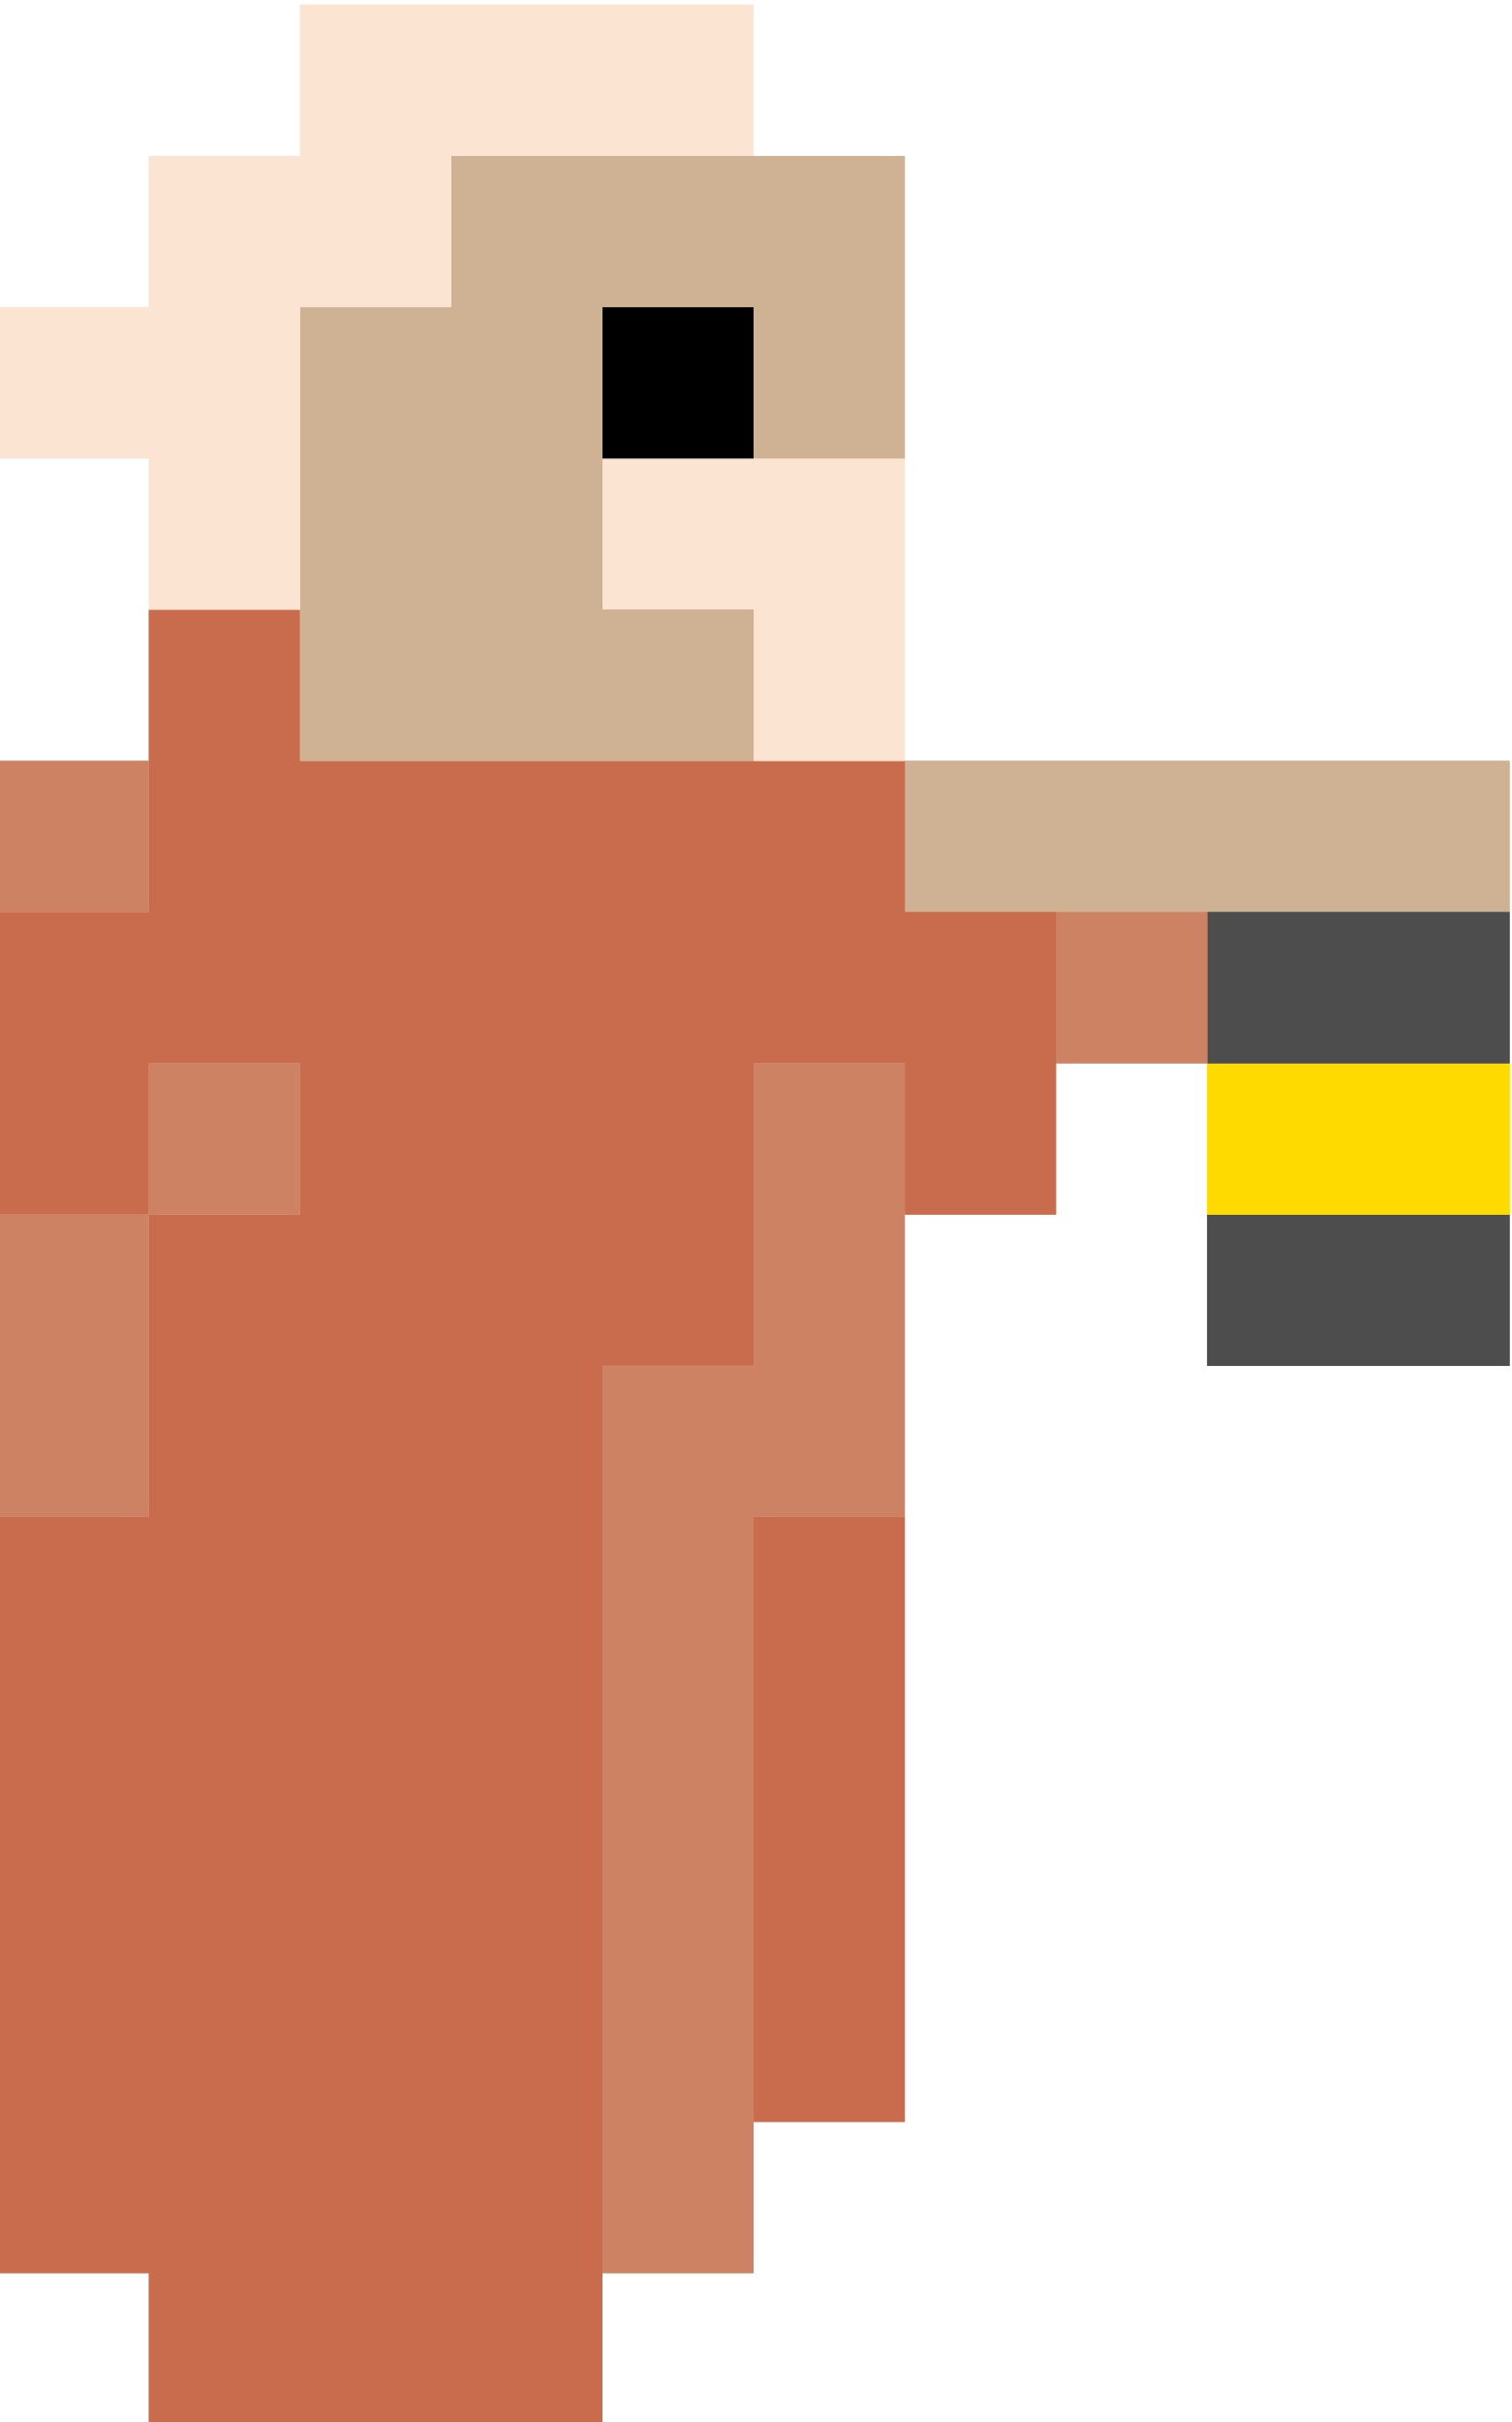
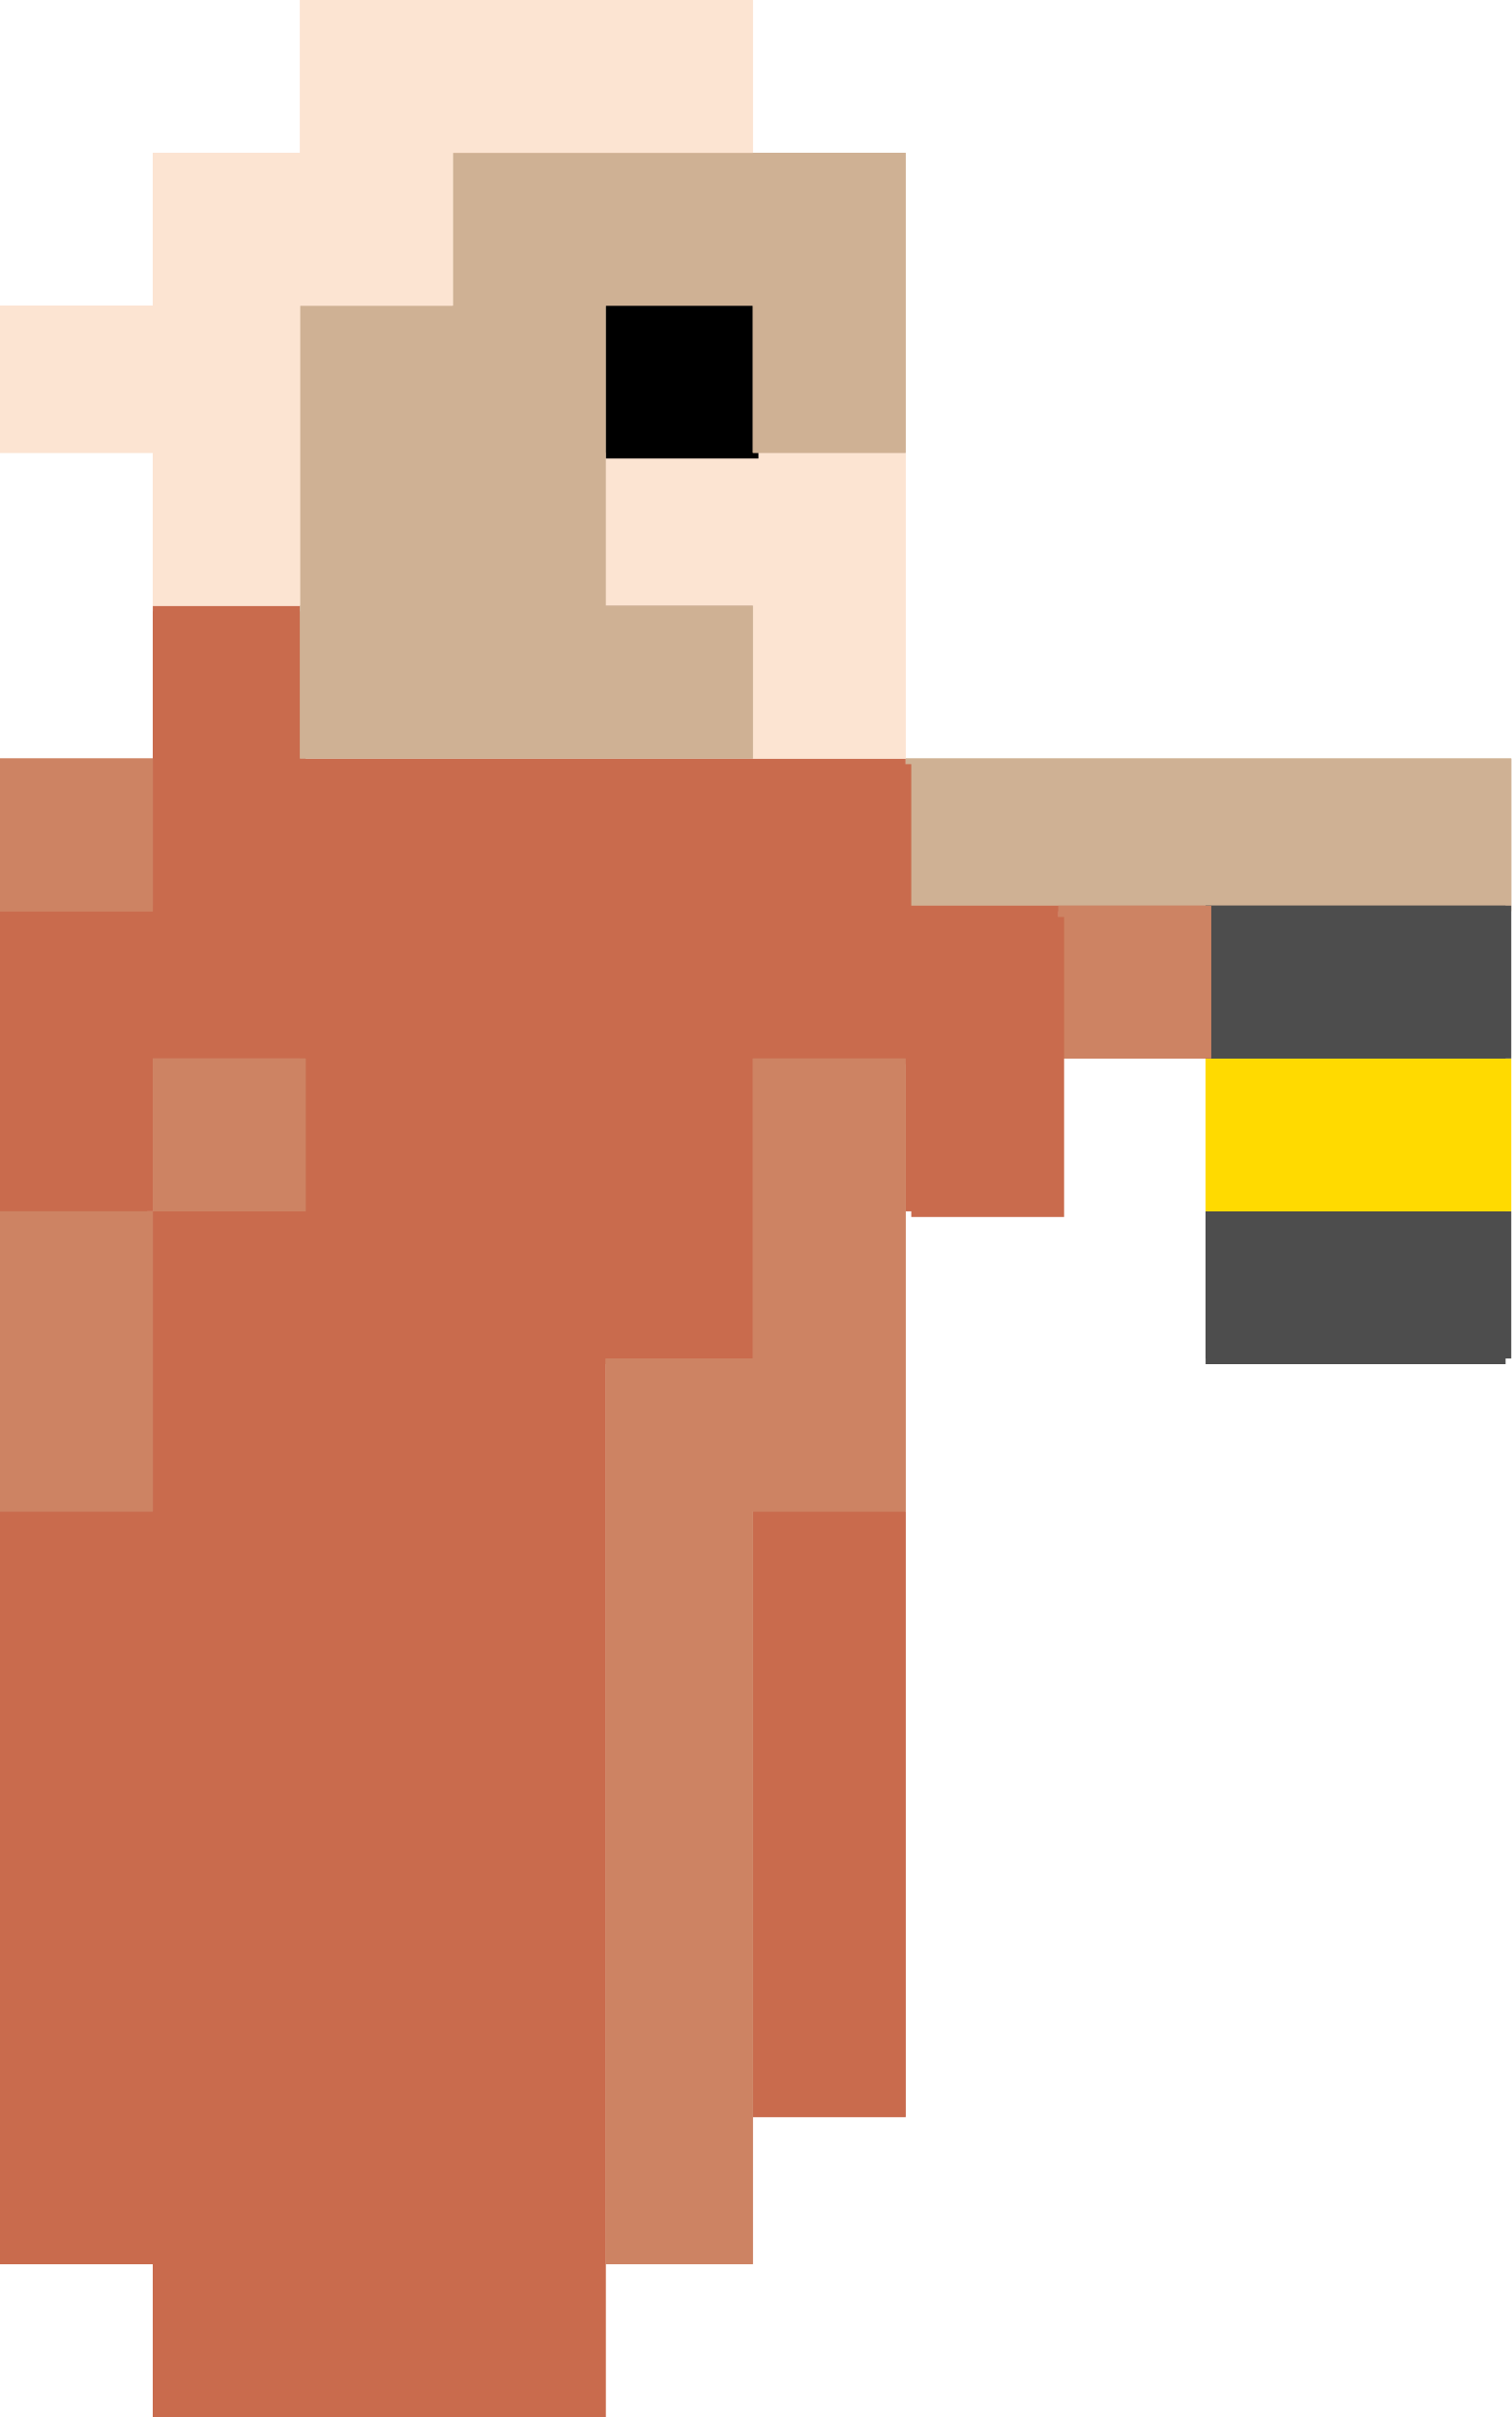
- <svg xmlns="http://www.w3.org/2000/svg" version="1.1" id="Layer_1" x="0px" y="0px" width="320px" height="512.5px" viewBox="0 0 320 512.5" style="enable-background:new 0 0 320 512.5;" xml:space="preserve">
+ <svg xmlns="http://www.w3.org/2000/svg" version="1.1" id="Layer_1" x="0px" y="0px" width="26.7px" height="42.7px" viewBox="-398.8 263.5 26.7 42.7" style="enable-background:new -398.8 263.5 26.7 42.7;" xml:space="preserve">
  <style type="text/css">
	.st0{fill:#CFB194;}
	.st1{fill:#4D4D4D;}
	.st2{fill:#FFDA00;}
	.st3{fill:#CD8363;}
	.st4{fill:#C96B4D;}
	.st5{fill:#FCE4D2;}
</style>
  <g id="XMLID_1_">
-     <rect id="XMLID_34_" x="191.5" y="161" class="st0" width="128" height="32" />
-     <polygon id="XMLID_4_" class="st0" points="288,161 256,161 224,161 191.5,161 191.5,193 223.5,193 224,193 255.5,193 256,193    288,193 319.5,193 319.5,161  " />
-     <rect id="XMLID_33_" x="255.5" y="257" class="st1" width="64" height="32" />
-     <polygon id="XMLID_19_" class="st1" points="255.5,257 255.5,289 288,289 319.5,289 319.5,257 288,257  " />
-     <rect id="XMLID_18_" x="255.5" y="225" class="st2" width="64" height="32" />
-     <polygon id="XMLID_20_" class="st2" points="255.5,225 255.5,257 288,257 319.5,257 319.5,225 288,225  " />
-     <rect id="XMLID_17_" x="255.5" y="193" class="st1" width="64" height="32" />
-     <polygon id="XMLID_21_" class="st1" points="256,193 255.5,193 255.5,225 288,225 319.5,225 319.5,193 288,193  " />
-     <rect id="XMLID_16_" x="223.5" y="193" class="st3" width="32" height="32" />
-     <polygon id="XMLID_22_" class="st3" points="224,193 223.5,193 223.5,224.5 223.5,225 255.5,225 255.5,193  " />
-     <path id="XMLID_13_" class="st4" d="M31.5,513v-32h-32V321h32v-64h-32v-64h32v-64h32v32h128v32h32v64h-32v-32h-32v64h-32v224H31.5z    M63.5,257v-32h-32v32H63.5z" />
-     <polygon id="XMLID_23_" class="st4" points="223.5,193 191.5,193 191.5,161 160,161 159.5,161 128,161 96,161 63.5,161 63.5,129    31.5,129 31.5,160.5 31.5,161 31.5,193 -0.5,193 -0.5,224.5 -0.5,257 31.5,257 31.5,225 63.5,225 63.5,257 31.5,257 31.5,288.5    31.5,321 -0.5,321 -0.5,352.5 -0.5,384.5 -0.5,416.5 -0.5,448.5 -0.5,481 31.5,481 31.5,513 64,513 96,513 127.5,513 127.5,481    127.5,480.5 127.5,448.5 127.5,416.5 127.5,384.5 127.5,352.5 127.5,320.5 127.5,289 159.5,289 159.5,256.5 159.5,225 191.5,225    191.5,256.5 191.5,257 223.5,257 223.5,225 223.5,224.5  " />
-     <rect id="XMLID_12_" x="159.5" y="321" class="st4" width="32" height="128" />
-     <polygon id="XMLID_24_" class="st4" points="159.5,352.5 159.5,384.5 159.5,416.5 159.5,448.5 159.5,449 191.5,449 191.5,416.5    191.5,384.5 191.5,352.5 191.5,321 159.5,321  " />
-     <polygon id="XMLID_11_" class="st3" points="127.5,481 127.5,289 159.5,289 159.5,225 191.5,225 191.5,321 159.5,321 159.5,481     " />
-     <polygon id="XMLID_25_" class="st3" points="191.5,225 159.5,225 159.5,256.5 159.5,289 127.5,289 127.5,320.5 127.5,352.5    127.5,384.5 127.5,416.5 127.5,448.5 127.5,480.5 127.5,481 159.5,481 159.5,449 159.5,448.5 159.5,416.5 159.5,384.5 159.5,352.5    159.5,321 191.5,321 191.5,288.5 191.5,257 191.5,256.5  " />
-     <polygon id="XMLID_10_" class="st5" points="159.5,161 159.5,129 127.5,129 127.5,97 191.5,97 191.5,161  " />
-     <polygon id="XMLID_26_" class="st5" points="159.5,97 127.5,97 127.5,129 159.5,129 159.5,161 160,161 191.5,161 191.5,128.5    191.5,97 160,97  " />
-     <rect id="XMLID_9_" x="127.5" y="65" width="32" height="32" />
-     <polygon id="XMLID_27_" points="159.5,65 127.5,65 127.5,96.5 127.5,97 159.5,97  " />
-     <polygon id="XMLID_8_" class="st0" points="63.5,161 63.5,65 95.5,65 95.5,33 191.5,33 191.5,97 159.5,97 159.5,65 127.5,65    127.5,129 159.5,129 159.5,161  " />
-     <polygon id="XMLID_28_" class="st0" points="95.5,33 95.5,65 63.5,65 63.5,96.5 63.5,128.5 63.5,129 63.5,161 96,161 128,161    159.5,161 159.5,129 127.5,129 127.5,97 127.5,96.5 127.5,65 159.5,65 159.5,97 160,97 191.5,97 191.5,64.5 191.5,33 160,33    159.5,33 128,33  " />
-     <rect id="XMLID_7_" x="31.5" y="225" class="st3" width="32" height="32" />
-     <rect id="XMLID_29_" x="31.5" y="225" class="st3" width="32" height="32" />
-     <polygon id="XMLID_6_" class="st5" points="31.5,129 31.5,97 -0.5,97 -0.5,65 31.5,65 31.5,33 63.5,33 63.5,1 159.5,1 159.5,33    95.5,33 95.5,65 63.5,65 63.5,129  " />
-     <polygon id="XMLID_30_" class="st5" points="63.5,128.5 63.5,96.5 63.5,65 95.5,65 95.5,33 128,33 159.5,33 159.5,1 128,1 96,1    63.5,1 63.5,33 31.5,33 31.5,65 -0.5,65 -0.5,97 31.5,97 31.5,129 63.5,129  " />
-     <rect id="XMLID_5_" x="-0.5" y="257" class="st3" width="32" height="64" />
-     <polygon id="XMLID_31_" class="st3" points="31.5,288.5 31.5,257 -0.5,257 -0.5,288.5 -0.5,321 31.5,321  " />
-     <rect id="XMLID_3_" x="-0.5" y="161" class="st3" width="32" height="32" />
-     <rect id="XMLID_32_" x="-0.5" y="161" class="st3" width="32" height="32" />
+     <rect id="XMLID_34_" x="-382.8" y="276.9" class="st0" width="10.7" height="2.7" />
+     <polygon id="XMLID_4_" class="st0" points="-374.8,276.9 -377.4,276.9 -380.1,276.9 -382.8,276.9 -382.8,279.5 -380.1,279.5    -380.1,279.5 -377.5,279.5 -377.4,279.5 -374.8,279.5 -372.1,279.5 -372.1,276.9  " />
+     <rect id="XMLID_33_" x="-377.5" y="284.9" class="st1" width="5.3" height="2.7" />
+     <polygon id="XMLID_19_" class="st1" points="-377.5,284.9 -377.5,287.5 -374.8,287.5 -372.1,287.5 -372.1,284.9 -374.8,284.9  " />
+     <rect id="XMLID_18_" x="-377.5" y="282.2" class="st2" width="5.3" height="2.7" />
+     <polygon id="XMLID_20_" class="st2" points="-377.5,282.2 -377.5,284.9 -374.8,284.9 -372.1,284.9 -372.1,282.2 -374.8,282.2  " />
+     <rect id="XMLID_17_" x="-377.5" y="279.5" class="st1" width="5.3" height="2.7" />
+     <polygon id="XMLID_21_" class="st1" points="-377.4,279.5 -377.5,279.5 -377.5,282.2 -374.8,282.2 -372.1,282.2 -372.1,279.5    -374.8,279.5  " />
+     <rect id="XMLID_16_" x="-380.1" y="279.5" class="st3" width="2.7" height="2.7" />
+     <polygon id="XMLID_22_" class="st3" points="-380.1,279.5 -380.1,279.5 -380.1,282.2 -380.1,282.2 -377.5,282.2 -377.5,279.5  " />
+     <path id="XMLID_13_" class="st4" d="M-396.1,306.2v-2.7h-2.7v-13.3h2.7v-5.3h-2.7v-5.3h2.7v-5.3h2.7v2.7h10.7v2.7h2.7v5.3h-2.7   v-2.7h-2.7v5.3h-2.7v18.7H-396.1z M-393.5,284.9v-2.7h-2.7v2.7H-393.5z" />
+     <polygon id="XMLID_23_" class="st4" points="-380.1,279.5 -382.8,279.5 -382.8,276.9 -385.4,276.9 -385.5,276.9 -388.1,276.9    -390.8,276.9 -393.5,276.9 -393.5,274.2 -396.1,274.2 -396.1,276.8 -396.1,276.9 -396.1,279.5 -398.8,279.5 -398.8,282.2    -398.8,284.9 -396.1,284.9 -396.1,282.2 -393.5,282.2 -393.5,284.9 -396.1,284.9 -396.1,287.5 -396.1,290.2 -398.8,290.2    -398.8,292.8 -398.8,295.5 -398.8,298.2 -398.8,300.8 -398.8,303.5 -396.1,303.5 -396.1,306.2 -393.4,306.2 -390.8,306.2    -388.1,306.2 -388.1,303.5 -388.1,303.5 -388.1,300.8 -388.1,298.2 -388.1,295.5 -388.1,292.8 -388.1,290.2 -388.1,287.5    -385.5,287.5 -385.5,284.8 -385.5,282.2 -382.8,282.2 -382.8,284.8 -382.8,284.9 -380.1,284.9 -380.1,282.2 -380.1,282.2  " />
+     <rect id="XMLID_12_" x="-385.5" y="290.2" class="st4" width="2.7" height="10.7" />
+     <polygon id="XMLID_24_" class="st4" points="-385.5,292.8 -385.5,295.5 -385.5,298.2 -385.5,300.8 -385.5,300.9 -382.8,300.9    -382.8,298.2 -382.8,295.5 -382.8,292.8 -382.8,290.2 -385.5,290.2  " />
+     <polygon id="XMLID_11_" class="st3" points="-388.1,303.5 -388.1,287.5 -385.5,287.5 -385.5,282.2 -382.8,282.2 -382.8,290.2    -385.5,290.2 -385.5,303.5  " />
+     <polygon id="XMLID_25_" class="st3" points="-382.8,282.2 -385.5,282.2 -385.5,284.8 -385.5,287.5 -388.1,287.5 -388.1,290.2    -388.1,292.8 -388.1,295.5 -388.1,298.2 -388.1,300.8 -388.1,303.5 -388.1,303.5 -385.5,303.5 -385.5,300.9 -385.5,300.8    -385.5,298.2 -385.5,295.5 -385.5,292.8 -385.5,290.2 -382.8,290.2 -382.8,287.5 -382.8,284.9 -382.8,284.8  " />
+     <polygon id="XMLID_10_" class="st5" points="-385.5,276.9 -385.5,274.2 -388.1,274.2 -388.1,271.5 -382.8,271.5 -382.8,276.9  " />
+     <polygon id="XMLID_26_" class="st5" points="-385.5,271.5 -388.1,271.5 -388.1,274.2 -385.5,274.2 -385.5,276.9 -385.4,276.9    -382.8,276.9 -382.8,274.2 -382.8,271.5 -385.4,271.5  " />
+     <rect id="XMLID_9_" x="-388.1" y="268.9" width="2.7" height="2.7" />
+     <polygon id="XMLID_27_" points="-385.5,268.9 -388.1,268.9 -388.1,271.5 -388.1,271.5 -385.5,271.5  " />
+     <polygon id="XMLID_8_" class="st0" points="-393.5,276.9 -393.5,268.9 -390.8,268.9 -390.8,266.2 -382.8,266.2 -382.8,271.5    -385.5,271.5 -385.5,268.9 -388.1,268.9 -388.1,274.2 -385.5,274.2 -385.5,276.9  " />
+     <polygon id="XMLID_28_" class="st0" points="-390.8,266.2 -390.8,268.9 -393.5,268.9 -393.5,271.5 -393.5,274.2 -393.5,274.2    -393.5,276.9 -390.8,276.9 -388.1,276.9 -385.5,276.9 -385.5,274.2 -388.1,274.2 -388.1,271.5 -388.1,271.5 -388.1,268.9    -385.5,268.9 -385.5,271.5 -385.4,271.5 -382.8,271.5 -382.8,268.8 -382.8,266.2 -385.4,266.2 -385.5,266.2 -388.1,266.2  " />
+     <rect id="XMLID_7_" x="-396.1" y="282.2" class="st3" width="2.7" height="2.7" />
+     <rect id="XMLID_29_" x="-396.1" y="282.2" class="st3" width="2.7" height="2.7" />
+     <polygon id="XMLID_6_" class="st5" points="-396.1,274.2 -396.1,271.5 -398.8,271.5 -398.8,268.9 -396.1,268.9 -396.1,266.2    -393.5,266.2 -393.5,263.5 -385.5,263.5 -385.5,266.2 -390.8,266.2 -390.8,268.9 -393.5,268.9 -393.5,274.2  " />
+     <polygon id="XMLID_30_" class="st5" points="-393.5,274.2 -393.5,271.5 -393.5,268.9 -390.8,268.9 -390.8,266.2 -388.1,266.2    -385.5,266.2 -385.5,263.5 -388.1,263.5 -390.8,263.5 -393.5,263.5 -393.5,266.2 -396.1,266.2 -396.1,268.9 -398.8,268.9    -398.8,271.5 -396.1,271.5 -396.1,274.2 -393.5,274.2  " />
+     <rect id="XMLID_5_" x="-398.8" y="284.9" class="st3" width="2.7" height="5.3" />
+     <polygon id="XMLID_31_" class="st3" points="-396.1,287.5 -396.1,284.9 -398.8,284.9 -398.8,287.5 -398.8,290.2 -396.1,290.2  " />
+     <rect id="XMLID_3_" x="-398.8" y="276.9" class="st3" width="2.7" height="2.7" />
+     <rect id="XMLID_32_" x="-398.8" y="276.9" class="st3" width="2.7" height="2.7" />
  </g>
</svg>
